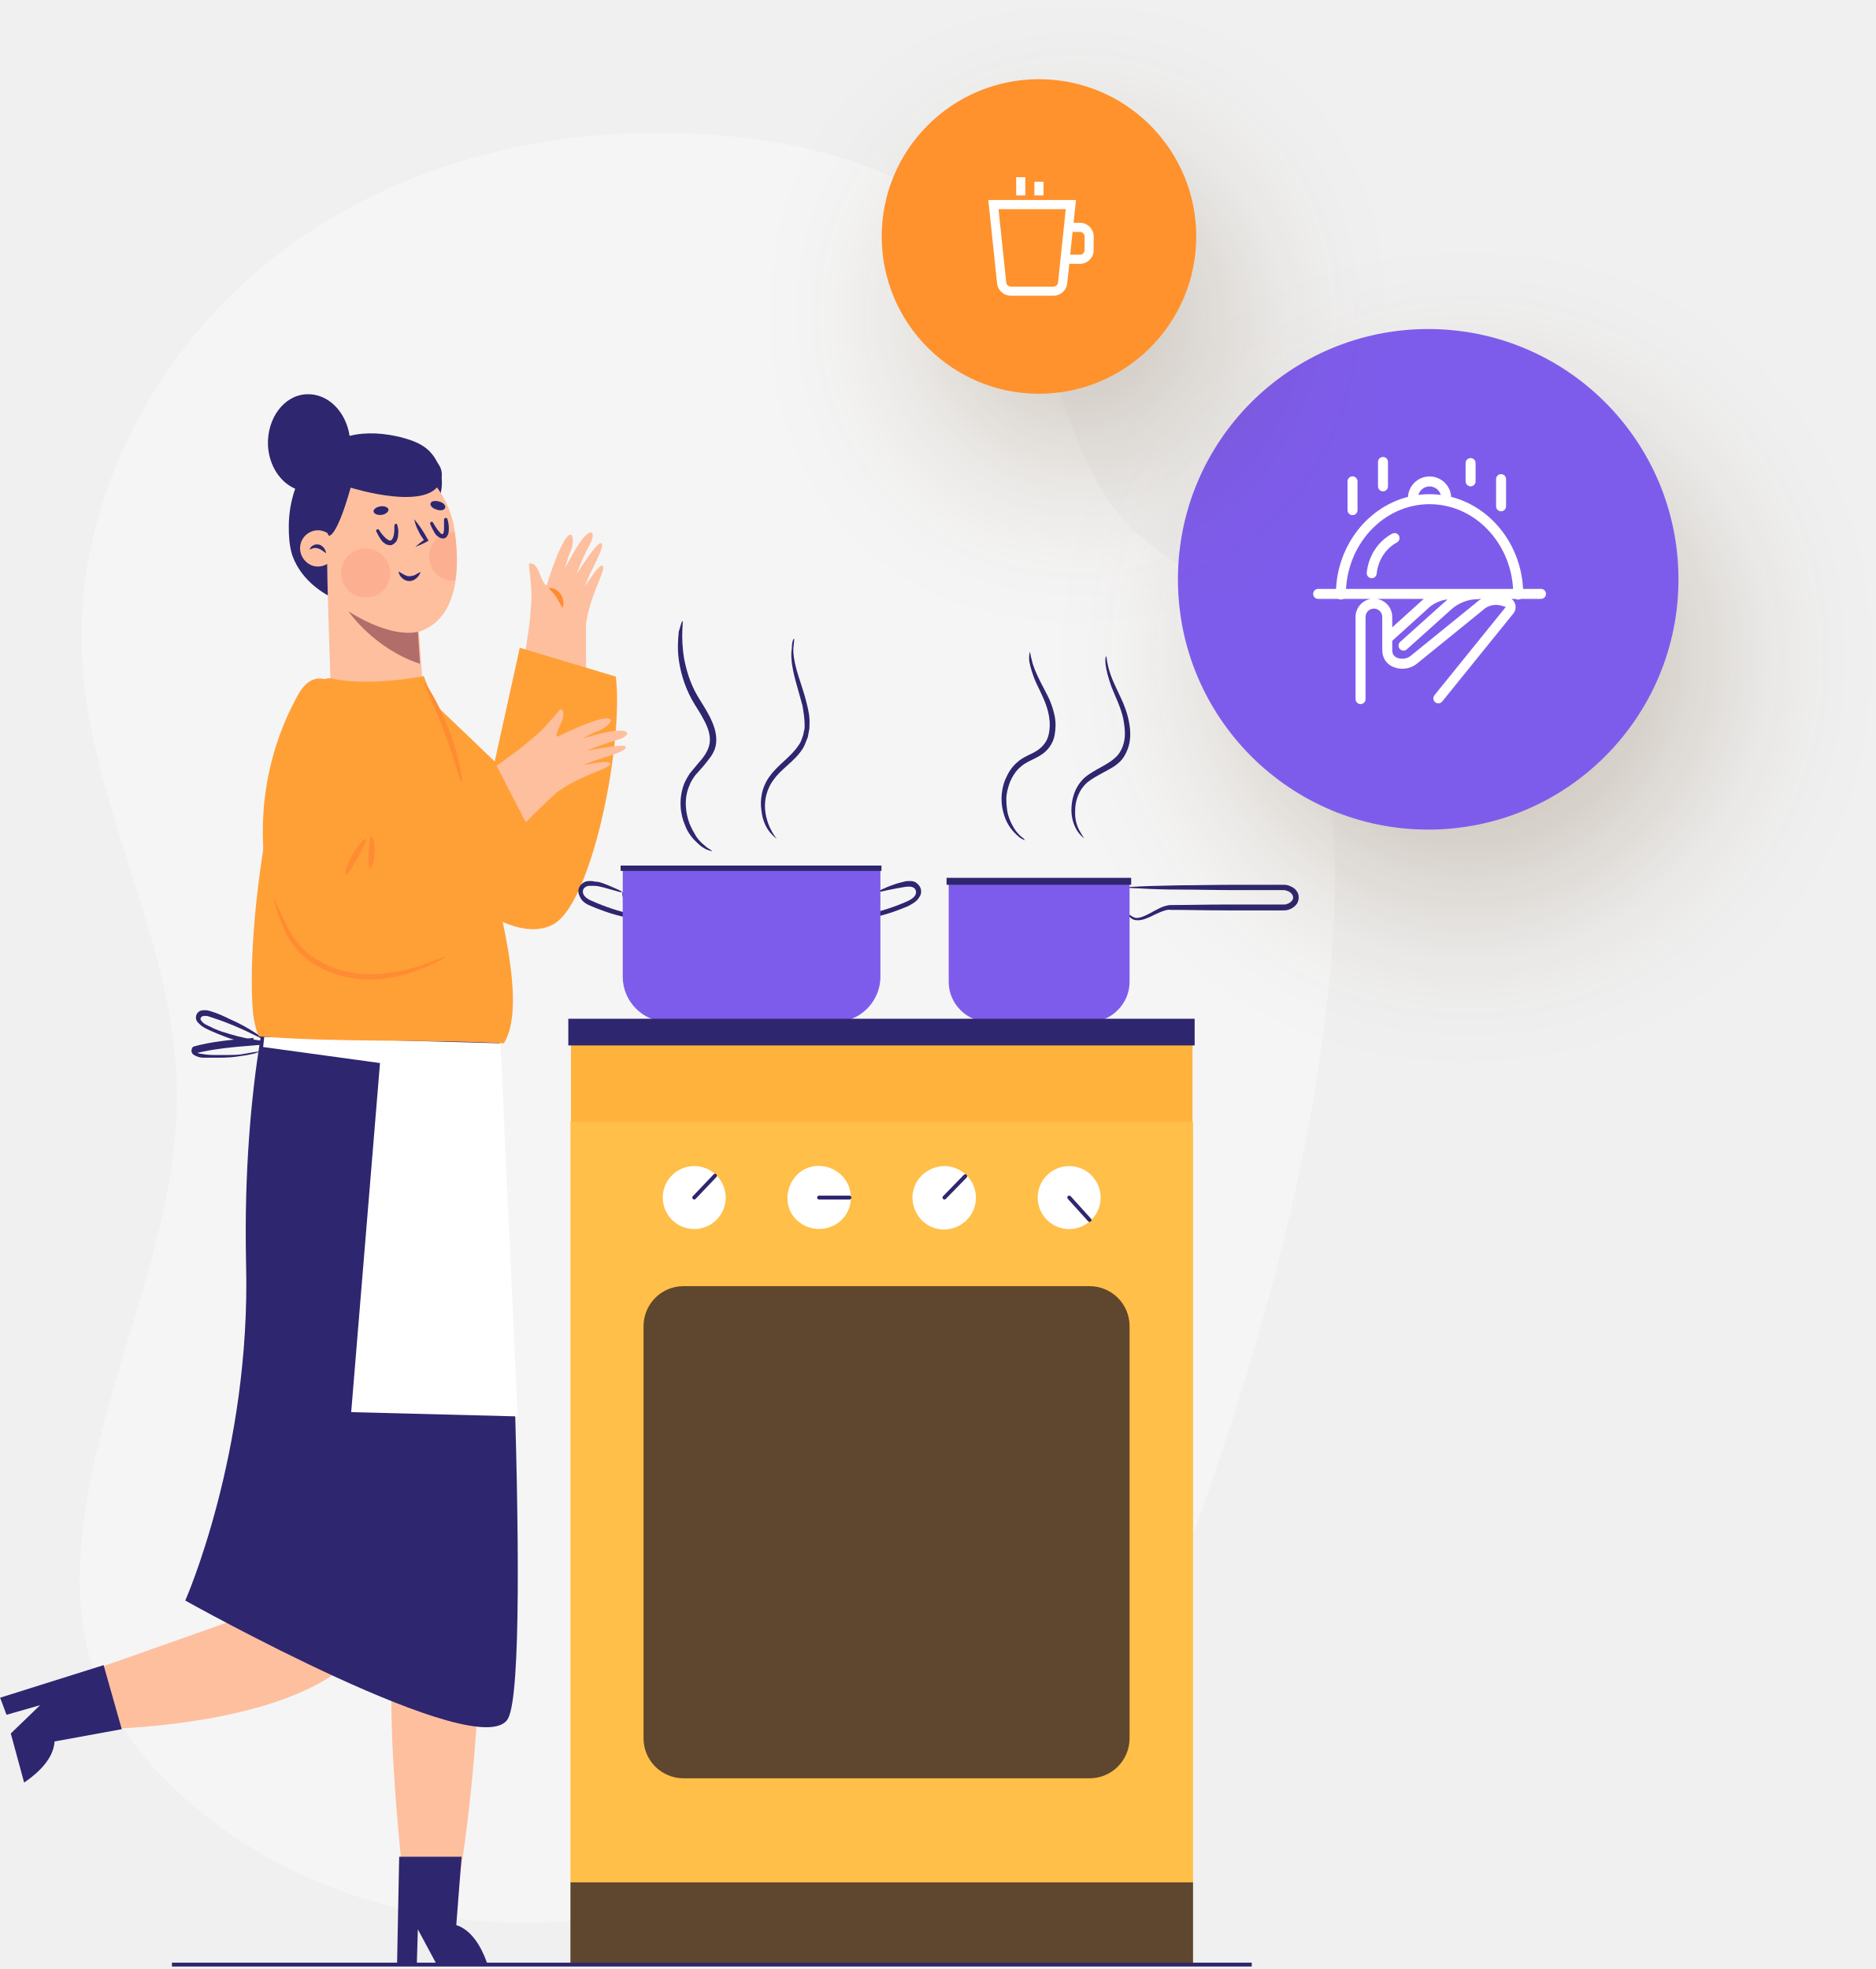
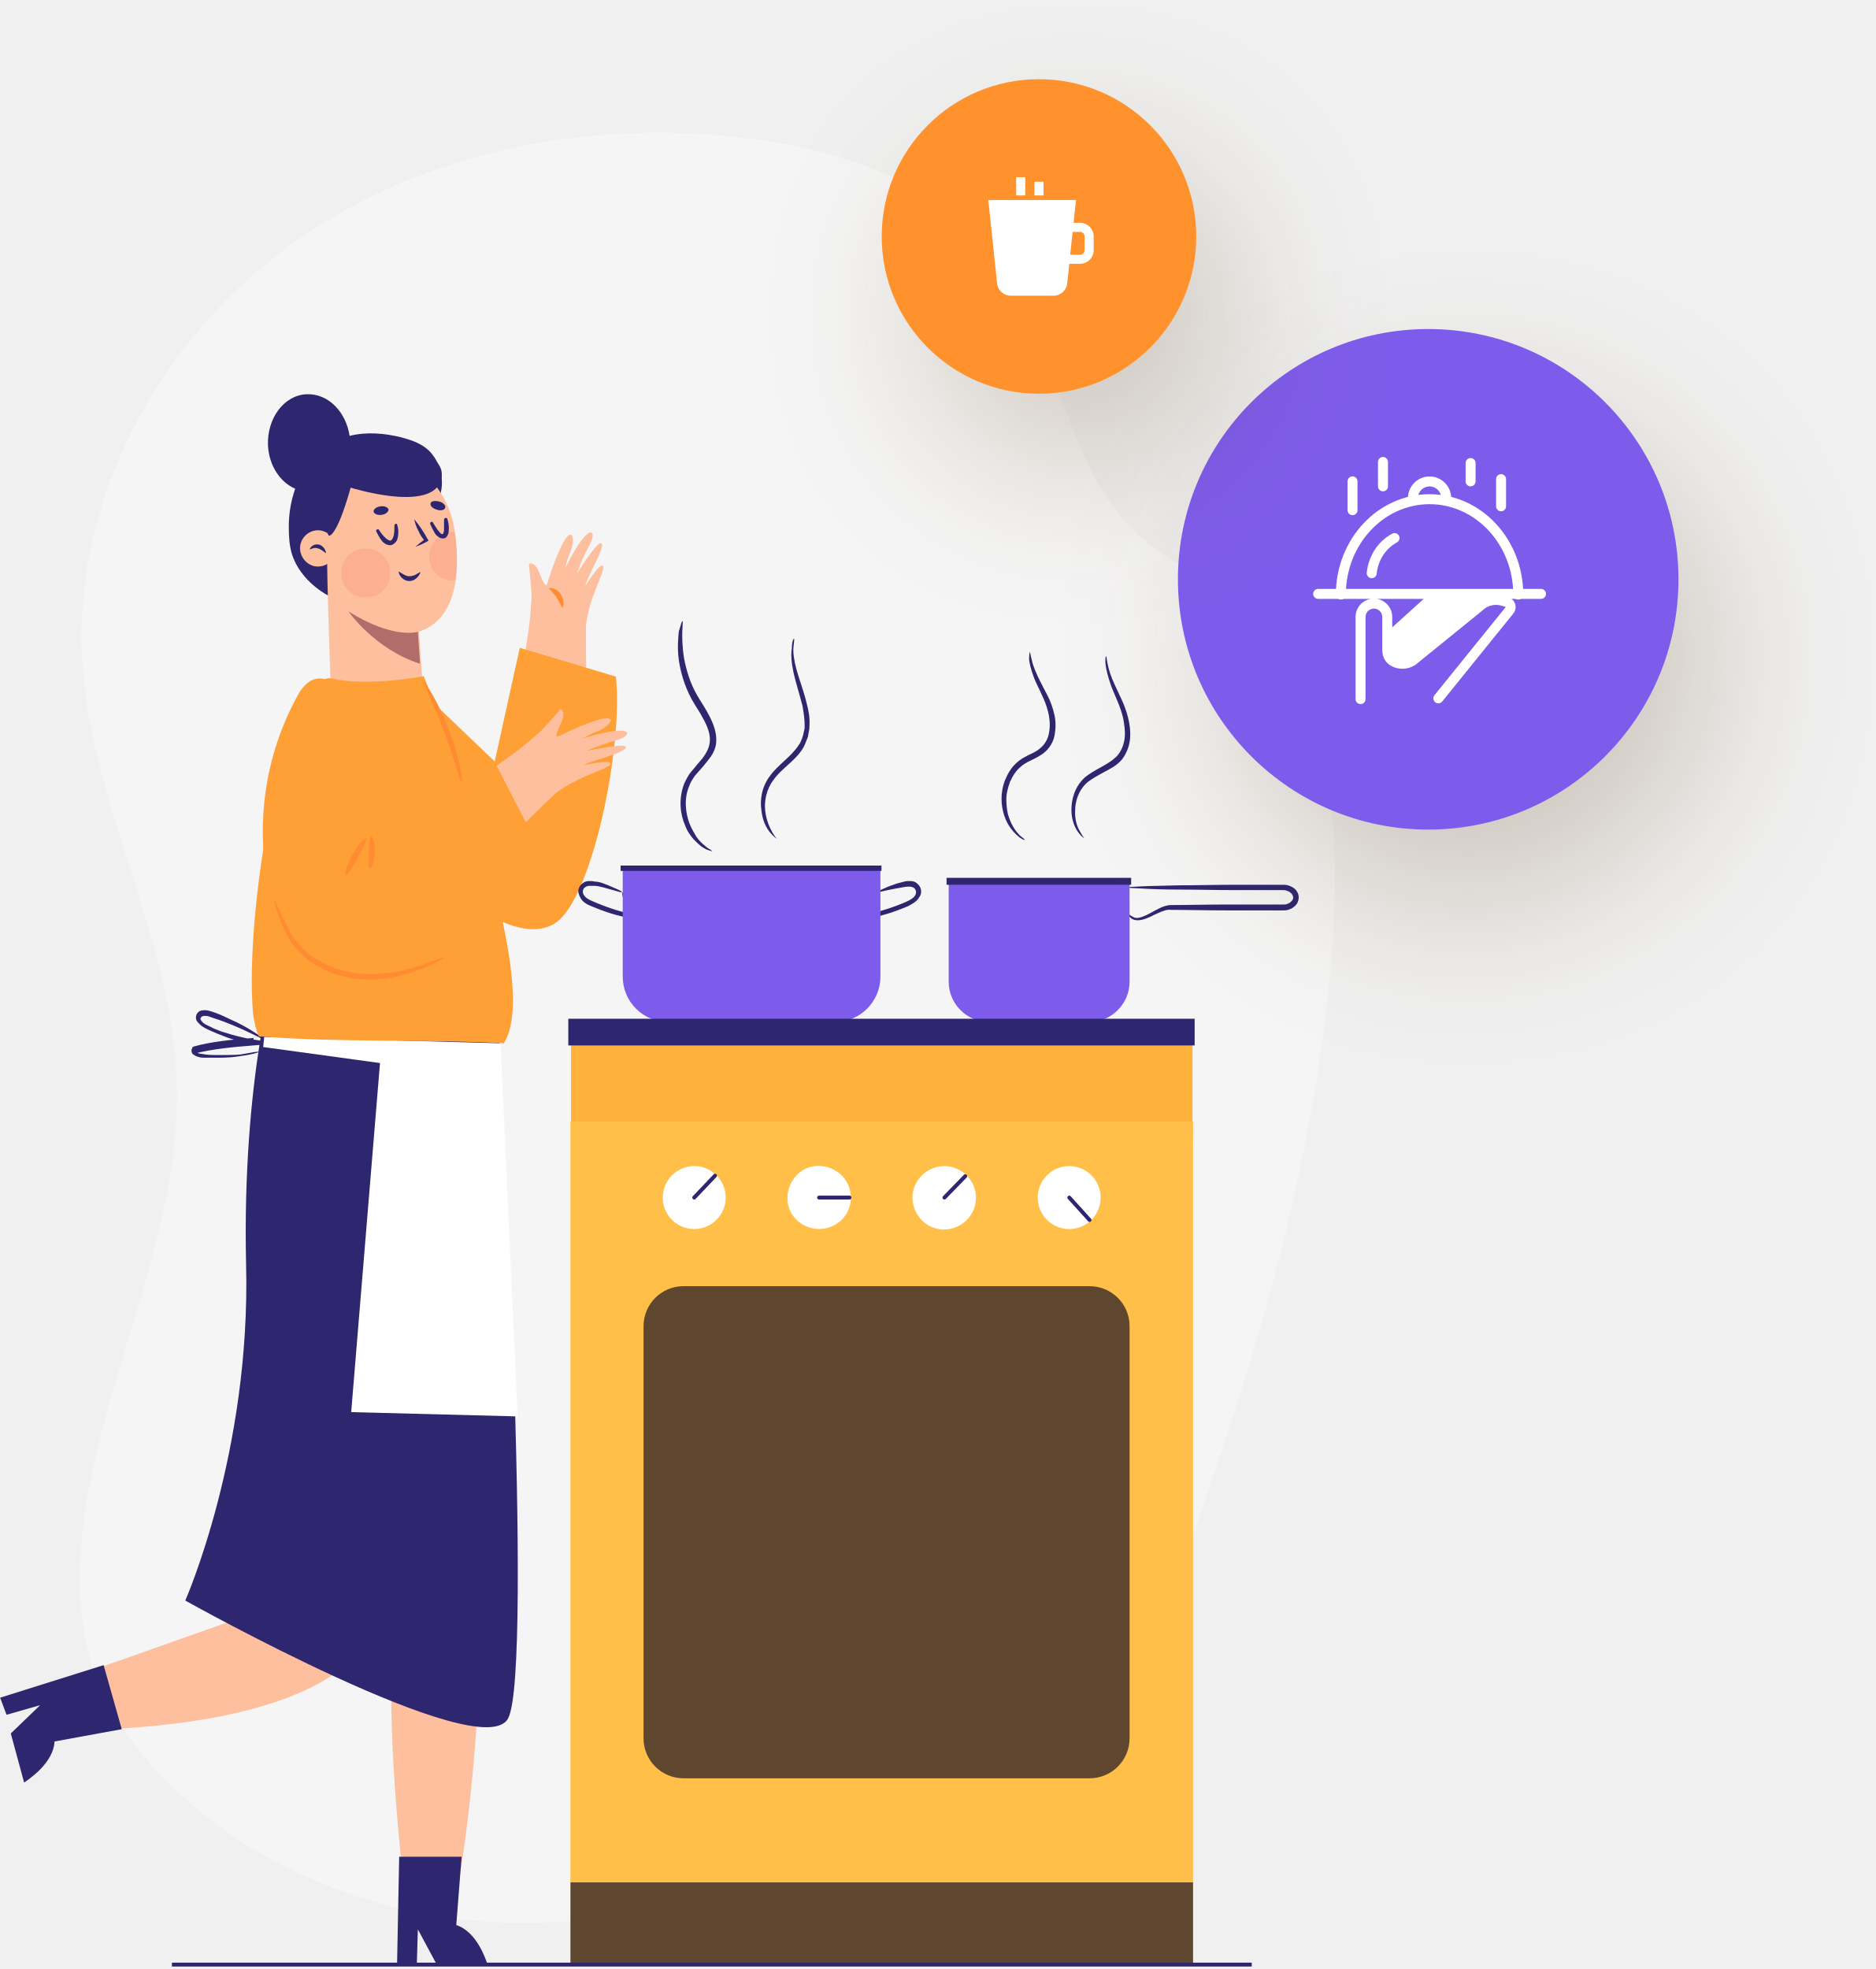
<svg xmlns="http://www.w3.org/2000/svg" width="483" height="507" viewBox="0 0 483 507" fill="none">
  <g opacity="0.35">
    <path d="M317.376 154.566C309.683 148.381 300.479 144.395 293.198 137.798C273.553 119.931 273.003 88.594 257.342 67.154C243.192 47.912 218.739 39.253 195.11 35.955C153.485 30.182 109.25 38.291 75.043 62.893C40.836 87.495 18.444 129.002 21.191 170.921C23.664 207.892 44.408 241.84 45.507 278.811C46.743 318.394 25.45 355.366 21.191 394.811C19.955 406.356 20.229 418.176 23.801 429.171C28.197 442.503 37.264 453.91 47.842 463.256C94.138 504.626 171.069 505.863 218.602 465.868L282.345 461.057C310.232 389.451 338.532 316.333 343.34 239.504C345.264 208.854 341.417 173.945 317.376 154.566Z" fill="white" />
  </g>
  <path d="M119.277 318.669C119.277 318.669 131.366 413.09 117.079 490.744L104.715 491.294C104.715 491.294 98.808 446.076 101.418 421.612C102.242 413.228 102.105 404.706 101.143 396.323C98.67 375.019 95.785 338.735 95.785 338.735L119.277 318.669Z" fill="#FEBF9F" />
  <path d="M107.323 506L107.598 496.791L112.544 506H125.594C125.045 504.35 122.71 497.341 117.489 495.692L118.863 478.099H102.79L102.24 506H107.323Z" fill="#2E266F" />
  <path d="M71.738 334.749C71.738 334.749 75.309 412.54 69.952 413.915C64.594 415.289 23.518 430.545 13.902 433.156L14.177 445.389C14.177 445.389 84.239 447.863 96.74 418.863L103.884 343.408L71.738 334.749Z" fill="#FEBF9F" />
  <path d="M1.68 441.54L10.335 439.066L2.779 446.351L6.213 458.995C7.587 458.033 13.769 453.91 14.044 448.412L31.353 445.251L26.682 428.758L0.031 437.142L1.68 441.54Z" fill="#2E266F" />
  <path d="M128.622 268.228C128.622 268.228 137.552 430.133 130.821 442.502C124.089 454.872 47.707 412.128 47.707 412.128C47.707 412.128 64.605 373.92 63.368 325.541C62.269 277.162 71.199 248.025 71.199 248.025L128.622 268.228Z" fill="#2E266F" />
  <path d="M66.662 270.84C66.662 270.977 65.014 271.527 61.854 271.939C60.343 272.214 58.42 272.352 56.221 272.352C55.123 272.352 54.023 272.352 52.787 272.352C52.238 272.352 51.551 272.352 50.864 272.077C50.452 271.939 50.177 271.802 49.765 271.527C49.627 271.389 49.353 271.115 49.353 270.84C49.215 270.565 49.353 270.153 49.49 269.878L49.627 269.603L49.902 269.465C54.298 268.228 59.656 267.679 65.288 267.266V268.778C65.014 268.778 64.739 268.641 64.464 268.641C62.129 268.228 59.793 267.679 57.733 266.854C56.634 266.442 55.672 266.029 54.71 265.617C53.749 265.205 52.787 264.792 51.825 264.105C51.413 263.693 50.864 263.281 50.589 262.731C50.314 262.044 50.452 261.219 51.001 260.669C51.551 260.119 52.238 260.119 52.787 260.119C53.337 260.119 53.886 260.257 54.298 260.394C56.084 260.944 57.595 261.631 58.969 262.318C61.854 263.555 63.915 264.792 65.426 265.754C66.937 266.717 67.624 267.266 67.624 267.404C67.487 267.679 64.189 265.617 58.557 263.418C57.183 262.868 55.535 262.318 53.886 261.769C53.199 261.494 52.1 261.494 51.825 261.906C51.688 262.044 51.551 262.318 51.688 262.593C51.825 262.868 52.1 263.143 52.375 263.418C53.062 263.968 54.023 264.243 54.985 264.792C55.947 265.205 56.908 265.617 58.007 265.892C60.068 266.579 62.266 267.129 64.464 267.541C64.739 267.541 65.014 267.679 65.288 267.679L71.882 268.641L65.288 269.19C59.656 269.603 54.573 270.153 50.177 271.252L50.589 270.84C50.589 270.84 50.452 270.84 50.589 270.84C50.589 270.84 50.589 270.84 50.727 270.977C50.864 271.115 51.139 271.252 51.276 271.252C51.688 271.39 52.375 271.389 52.925 271.527C54.161 271.664 55.26 271.664 56.359 271.664C58.42 271.664 60.343 271.664 61.854 271.527C64.876 270.977 66.525 270.702 66.662 270.84Z" fill="#2E266F" />
  <path d="M68.039 266.991L128.897 268.641L133.293 364.711L90.432 363.612L97.85 273.726L67.764 269.603L68.039 266.991Z" fill="white" />
  <path d="M110.354 115.945C108.431 114.158 105.958 113.333 103.485 112.646C99.089 111.547 94.418 111.134 90.022 112.234C89.06 105.912 84.389 101.239 78.894 101.514C73.125 101.789 68.728 107.698 69.003 114.708C69.278 119.931 72.163 124.191 76.01 125.841C74.91 129.002 74.361 132.3 74.361 135.599C74.361 138.073 74.498 140.409 75.185 142.746C76.834 147.694 80.818 151.542 85.489 153.878C87.274 154.84 89.472 155.528 91.121 154.428L94.281 141.371C98.402 140.684 102.523 139.447 105.958 137.111C109.392 134.774 112.277 131.338 113.376 127.352C114.475 123.504 113.376 118.831 110.354 115.945Z" fill="#2E266F" />
  <path d="M116.95 135.874C115.576 127.352 107.059 113.059 92.085 121.855C87.276 124.604 85.353 129.689 84.391 134.912C83.704 138.623 85.078 174.357 85.078 174.357C86.315 188.651 107.883 192.087 108.707 174.632L107.883 162.675C118.461 159.101 118.461 145.357 116.95 135.874Z" fill="#FEBF9F" />
  <path d="M107.608 162.675C107.608 162.675 101.426 164.736 89.749 157.452C89.749 157.452 96.343 167.073 108.158 170.921L107.608 162.675Z" fill="#B06D6A" />
  <path d="M87.824 147.556C87.824 150.992 90.571 153.878 94.143 153.878C97.715 153.878 100.463 151.13 100.463 147.556C100.463 144.12 97.715 141.234 94.143 141.234C90.571 141.234 87.824 144.12 87.824 147.556Z" fill="#FCB091" />
  <path d="M110.491 143.296C110.491 139.86 113.238 136.973 116.81 136.973C116.948 136.973 117.085 136.973 117.085 136.973C117.634 140.959 117.909 145.357 117.222 149.48C117.085 149.48 116.81 149.48 116.673 149.48C113.238 149.618 110.491 146.732 110.491 143.296Z" fill="#FCB091" />
  <path d="M77.382 140.134C76.833 142.608 78.344 145.082 80.817 145.769C83.289 146.319 85.762 144.807 86.449 142.333C86.999 139.859 85.487 137.386 83.015 136.698C80.542 136.011 77.932 137.66 77.382 140.134Z" fill="#FEBF9F" />
  <path d="M83.974 142.471C83.15 141.921 82.6 141.372 81.913 141.234C81.226 140.959 80.677 141.097 79.715 141.509C79.853 141.097 80.127 140.684 80.677 140.41C81.089 140.135 81.776 140.135 82.325 140.272C83.287 140.684 83.837 141.509 83.974 142.471Z" fill="#2E266F" />
  <path d="M108.29 147.281C108.153 147.831 107.741 148.381 107.329 148.793C106.916 149.205 106.23 149.618 105.405 149.618C104.718 149.618 104.031 149.343 103.482 148.793C103.07 148.381 102.658 147.831 102.658 147.144C103.757 147.831 104.581 148.381 105.405 148.381C105.817 148.381 106.23 148.243 106.779 148.106C107.191 147.831 107.741 147.556 108.29 147.281Z" fill="#2E266F" />
  <path d="M106.645 133.675C108.018 135.324 109.117 136.973 110.079 138.76L110.354 139.172L109.942 139.447C108.98 139.997 108.018 140.409 106.919 140.822C107.744 140.134 108.568 139.447 109.53 138.76L109.392 139.31C108.705 138.485 108.156 137.661 107.744 136.698C107.194 135.736 106.919 134.774 106.645 133.675Z" fill="#2E266F" />
  <path d="M102.249 135.049C102.524 135.874 102.661 136.836 102.524 137.661C102.524 138.073 102.387 138.623 102.249 139.035C102.112 139.447 101.562 139.997 101.013 140.272C100.463 140.547 99.776 140.272 99.364 140.135C98.952 139.86 98.54 139.585 98.265 139.172C97.716 138.485 97.304 137.661 96.891 136.836C96.754 136.561 96.891 136.424 97.166 136.286C97.304 136.286 97.578 136.286 97.578 136.424C97.991 137.111 98.54 137.798 99.09 138.348C99.639 138.898 100.326 139.31 100.601 139.172C101.013 139.035 101.288 138.348 101.425 137.661C101.562 136.836 101.562 136.011 101.562 135.324C101.562 135.187 101.7 134.912 101.837 134.912C102.112 134.774 102.249 134.912 102.249 135.049Z" fill="#2E266F" />
  <path d="M115.162 133.537C115.437 134.362 115.574 135.187 115.574 136.011C115.574 136.424 115.574 136.836 115.437 137.386C115.3 137.798 115.025 138.485 114.338 138.623C113.651 138.76 112.964 138.348 112.689 138.073C112.277 137.798 112.003 137.386 111.865 137.111C111.453 136.424 111.041 135.599 110.766 134.912C110.766 134.637 110.766 134.499 111.041 134.362C111.178 134.362 111.453 134.362 111.453 134.499C111.865 135.187 112.277 135.874 112.689 136.424C112.964 136.699 113.102 136.973 113.376 137.248C113.651 137.523 113.788 137.523 113.926 137.523C114.063 137.523 114.201 137.386 114.201 137.111C114.338 136.836 114.338 136.424 114.338 136.149C114.338 135.462 114.338 134.637 114.338 133.812C114.338 133.675 114.475 133.4 114.613 133.4C114.887 133.262 115.025 133.4 115.162 133.537Z" fill="#2E266F" />
  <path d="M96.204 131.75C96.341 132.3 97.165 132.713 98.264 132.575C99.363 132.438 100.05 131.75 100.05 131.201C99.913 130.651 99.088 130.239 97.99 130.376C96.891 130.514 96.066 131.201 96.204 131.75Z" fill="#2E266F" />
  <path d="M110.903 129.551C110.629 130.101 111.316 130.926 112.415 131.201C113.376 131.613 114.475 131.338 114.613 130.788C114.887 130.239 114.201 129.414 113.102 129.139C112.003 128.864 111.041 129.002 110.903 129.551Z" fill="#2E266F" />
  <path d="M84.661 137.935C84.661 137.935 86.585 138.76 90.294 125.566C90.294 125.566 111.725 132.3 113.648 123.229C115.709 114.158 90.706 110.035 85.76 118.831L83.7 124.054C81.776 128.589 82.189 133.675 84.661 137.935Z" fill="#2E266F" />
  <path d="M150.881 161.025C151.706 153.603 155.964 147.006 155.277 145.769C154.591 144.532 150.744 150.855 150.744 150.855C151.156 148.381 156.377 140.134 154.728 139.859C153.629 139.585 148.546 147.694 148.546 147.694C148.546 147.694 149.645 144.258 151.843 140.272C153.354 137.386 152.255 137.111 152.255 137.111C150.195 136.698 145.524 146.319 145.524 146.319C145.524 146.319 146.073 143.845 146.897 142.058C147.722 140.272 147.722 137.66 146.897 137.66C144.699 137.798 140.853 150.442 140.853 150.442C140.853 150.442 140.578 151.817 139.067 147.968C137.693 144.12 136.182 145.22 136.182 145.22C136.182 145.22 136.869 151.267 136.869 153.741C136.869 154.428 136.594 157.452 136.457 159.513C136.045 162.949 135.495 166.385 134.946 169.821C141.54 172.02 144.837 172.845 151.019 175.869C150.881 170.921 150.881 165.836 150.881 161.025Z" fill="#FEBF9F" />
  <path d="M141.265 151.404C142.502 151.267 143.738 151.954 144.425 153.054C145.112 154.153 145.249 155.528 144.837 156.627C144.562 156.077 144.288 155.528 144.013 155.115C143.738 154.703 143.601 154.291 143.326 153.878C143.051 153.466 142.776 153.054 142.364 152.641C141.952 152.229 141.677 151.817 141.265 151.404Z" fill="#FF8C32" />
  <path d="M133.846 166.798L158.574 174.22C158.574 174.22 158.712 175.182 158.849 177.793C159.536 196.622 152.117 230.982 143.325 237.442C133.709 244.589 108.844 230.982 95.243 191.4C91.809 181.504 104.035 173.807 111.591 180.954L127.39 196.073L133.846 166.798Z" fill="#FFA037" />
  <path d="M66.668 266.854C87.55 268.503 108.843 267.541 129.725 268.641C139.204 254.072 117.498 195.66 109.118 174.082C101.425 175.594 90.847 176.144 85.214 174.632C73.263 173.67 62.822 234.556 65.157 260.944C65.432 263.006 65.844 265.067 66.668 266.854Z" fill="#FFA037" />
  <path d="M118.871 201.433C118.459 201.57 117.086 195.523 114.338 188.376C111.728 181.229 108.843 175.869 109.118 175.594C109.392 175.457 112.827 180.679 115.574 187.826C118.459 195.248 119.284 201.433 118.871 201.433Z" fill="#FF8C32" />
  <path d="M151.152 193.324C151.152 193.324 154.449 191.812 158.845 190.575C162.005 189.613 161.455 188.651 161.455 188.651C160.219 186.864 150.053 190.162 150.053 190.162C150.053 190.162 152.251 188.788 154.037 188.238C155.823 187.551 157.746 185.764 157.197 185.215C155.548 183.703 143.734 189.613 143.734 189.613C143.734 189.613 142.497 190.3 144.283 186.589C146.069 182.878 144.283 182.603 144.283 182.603C144.283 182.603 140.437 187.276 138.513 188.926C137.964 189.338 135.766 191.262 134.117 192.636C131.37 194.698 128.485 196.76 125.737 198.684C128.76 204.869 130.408 207.892 132.469 214.627C136.041 211.053 139.612 207.48 143.184 204.181C149.229 199.646 156.785 197.997 157.197 196.76C157.609 195.385 150.328 197.034 150.328 197.034C152.388 195.66 162.005 193.736 161.043 192.224C160.494 191.399 151.152 193.324 151.152 193.324Z" fill="#FEBF9F" />
  <path d="M127.25 195.935L139.064 218.888C139.064 218.888 138.515 219.712 136.592 221.636C123.403 235.105 93.593 252.286 83.014 250.499C71.338 248.437 58.561 211.466 76.832 178.755C81.915 169.684 90.708 177.243 90.708 187.689L95.104 218.338L127.25 195.935Z" fill="#FFA037" />
  <path d="M89.059 225.347C88.647 225.21 89.197 222.736 90.708 220.125C92.219 217.513 93.868 215.726 94.28 216.001C94.555 216.276 93.456 218.338 92.082 220.949C90.571 223.423 89.472 225.485 89.059 225.347Z" fill="#FF8C32" />
  <path d="M95.236 223.698C94.824 223.561 94.824 221.774 94.961 219.437C95.099 217.238 95.236 215.314 95.648 215.314C96.06 215.314 96.61 217.238 96.472 219.575C96.335 222.049 95.648 223.835 95.236 223.698Z" fill="#FF8C32" />
  <path d="M114.612 246.376C114.75 246.513 112.002 248.162 107.331 249.949C104.996 250.774 102.111 251.598 98.814 252.011C95.517 252.423 91.808 252.286 87.961 251.323C84.252 250.361 80.818 248.575 78.345 246.376C75.735 244.177 74.086 241.428 73.124 239.229C72.025 236.892 71.476 234.968 71.064 233.731C70.652 232.357 70.514 231.669 70.652 231.669C70.789 231.669 71.064 232.357 71.613 233.594C72.163 234.831 72.987 236.755 74.086 238.816C75.185 241.015 76.834 243.352 79.306 245.414C81.779 247.475 84.939 249.124 88.511 249.949C92.083 250.911 95.654 251.049 98.814 250.636C101.974 250.361 104.859 249.674 107.194 248.987C111.727 247.475 114.475 246.238 114.612 246.376Z" fill="#FF8C32" />
  <path d="M160.216 229.745C160.354 229.608 161.315 231.807 162.826 235.655L163.101 236.48L162.139 236.342C159.254 235.93 155.82 234.83 152.248 233.319C151.149 232.906 149.913 232.219 149.363 230.982C149.089 230.432 148.814 229.745 148.951 229.058C149.089 228.371 149.501 227.821 150.05 227.409C150.6 226.996 151.149 226.859 151.699 226.859C152.248 226.859 152.66 226.859 153.073 226.996C154.034 226.996 154.858 227.271 155.545 227.546C157.056 228.096 158.155 228.646 158.842 228.921C159.804 229.333 160.216 229.608 160.216 229.745C160.079 229.745 159.667 229.745 158.842 229.47C157.881 229.195 156.782 228.921 155.408 228.508C154.721 228.371 153.897 228.096 153.073 228.096C152.66 228.096 152.111 228.096 151.699 228.096C151.287 228.096 151.012 228.233 150.6 228.508C150.05 228.921 149.913 229.745 150.325 230.432C150.737 231.12 151.561 231.669 152.66 232.082C156.095 233.594 159.529 234.693 162.139 235.243L161.59 235.93C160.628 232.357 160.079 229.883 160.216 229.745Z" fill="#2E266F" />
  <path d="M225.882 229.745C226.019 229.883 225.47 232.357 224.371 236.067L223.821 235.38C226.432 234.693 229.866 233.731 233.3 232.219C234.262 231.807 235.224 231.257 235.636 230.57C236.048 229.883 235.911 229.058 235.361 228.646C234.812 228.233 233.987 228.233 233.026 228.371C232.201 228.508 231.377 228.646 230.69 228.783C227.668 229.333 225.882 229.883 225.882 229.745C225.882 229.608 227.531 228.646 230.416 227.684C231.102 227.409 231.927 227.271 232.888 226.996C233.3 226.859 233.85 226.859 234.399 226.859C234.949 226.859 235.636 226.996 236.048 227.409C236.598 227.821 237.01 228.371 237.147 229.058C237.284 229.745 237.147 230.432 236.735 230.982C236.048 232.219 234.812 232.769 233.85 233.319C230.278 234.83 226.844 235.93 223.959 236.342L222.997 236.48L223.272 235.655C224.783 231.807 225.745 229.47 225.882 229.745Z" fill="#2E266F" />
  <path d="M215.029 263.143H172.03C165.573 263.143 160.353 257.92 160.353 251.461V223.423H226.706V251.461C226.706 257.92 221.486 263.143 215.029 263.143Z" fill="#7E5CEB" />
  <path d="M226.98 222.873H159.803V224.248H226.98V222.873Z" fill="#2E266F" />
  <path d="M175.742 159.925C176.017 159.925 175.193 163.636 176.155 169.546C176.704 172.433 177.666 175.869 179.589 179.167C180.551 180.816 181.787 182.603 182.749 184.527C183.71 186.451 184.672 188.788 184.397 191.399C184.26 192.636 183.71 193.873 183.023 194.835C182.337 195.797 181.65 196.622 180.963 197.447C180.276 198.271 179.589 198.958 178.902 199.783C178.353 200.608 177.803 201.432 177.528 202.257C176.017 205.693 176.567 209.404 177.528 212.015C178.078 213.39 178.765 214.489 179.314 215.451C180.001 216.413 180.688 217.101 181.375 217.65C181.65 217.925 181.924 218.063 182.199 218.338C182.474 218.475 182.611 218.612 182.886 218.75C183.298 219.025 183.436 219.162 183.436 219.162C183.436 219.162 183.161 219.162 182.749 219.025C182.474 218.887 182.337 218.887 181.924 218.75C181.65 218.612 181.237 218.338 180.963 218.2C180.276 217.788 179.452 216.963 178.627 216.138C177.803 215.176 176.979 214.077 176.429 212.565C175.193 209.816 174.643 205.83 176.155 201.845C176.567 200.883 177.116 199.921 177.666 199.096C178.353 198.271 179.039 197.447 179.726 196.622C181.1 195.11 182.474 193.323 182.749 191.262C183.023 189.2 182.199 187.139 181.237 185.352C180.276 183.428 179.039 181.778 178.078 179.992C176.155 176.418 175.193 172.845 174.781 169.821C174.369 166.797 174.643 164.324 174.781 162.674C175.33 160.75 175.605 159.788 175.742 159.925Z" fill="#2E266F" />
  <path d="M204.453 164.461C204.59 164.461 204.453 165.286 204.316 166.66C204.178 168.034 204.453 170.096 205.14 172.57C205.827 175.044 206.926 177.793 207.75 181.229C208.162 182.878 208.574 184.665 208.437 186.726C208.437 187.276 208.437 187.688 208.299 188.238C208.162 188.788 208.162 189.2 208.025 189.75C207.613 190.712 207.338 191.674 206.788 192.636C205.689 194.423 204.178 195.797 202.804 197.034C201.431 198.271 200.194 199.371 199.233 200.745C197.309 203.219 196.76 206.38 197.035 208.717C197.309 211.191 198.134 212.977 198.82 214.214C199.507 215.451 200.057 216.001 200.057 216.001C200.057 216.001 199.37 215.589 198.408 214.489C197.447 213.39 196.348 211.465 196.073 208.717C195.661 206.105 196.073 202.669 198.271 199.783C200.332 196.897 203.766 194.835 205.689 191.812C206.239 191.124 206.514 190.162 206.788 189.338C206.926 188.925 206.926 188.513 207.063 188.101C207.2 187.688 207.2 187.276 207.2 186.864C207.2 185.077 206.926 183.428 206.651 181.778C205.827 178.617 204.865 175.594 204.316 173.12C203.766 170.508 203.629 168.447 203.903 166.935C203.903 165.148 204.316 164.461 204.453 164.461Z" fill="#2E266F" />
  <path d="M289.353 234.556C289.353 234.556 289.628 234.693 290.177 235.105C290.727 235.38 291.413 236.068 292.375 236.342C293.337 236.48 294.71 235.93 296.222 235.105C296.909 234.693 297.733 234.281 298.557 233.869C299.381 233.456 300.48 233.044 301.579 233.044C305.701 233.044 310.646 232.906 316.141 232.906C318.889 232.906 321.774 232.906 324.796 232.906C326.307 232.906 327.818 232.906 329.329 232.906H330.429C330.841 232.906 331.115 232.906 331.39 232.769C331.94 232.632 332.489 232.219 332.764 231.807C333.451 230.845 332.489 229.608 331.253 229.333C330.978 229.196 330.703 229.196 330.291 229.196H329.192C328.368 229.196 327.681 229.196 326.994 229.196C323.972 229.196 321.087 229.196 318.339 229.196C312.844 229.196 307.899 229.058 303.777 229.058C299.656 229.058 296.222 228.921 293.886 228.783C291.551 228.646 290.314 228.646 290.314 228.508C290.314 228.371 291.551 228.371 293.886 228.233C296.222 228.096 299.519 228.096 303.777 227.959C307.899 227.959 312.844 227.821 318.339 227.821C321.087 227.821 323.972 227.821 326.994 227.821C327.681 227.821 328.505 227.821 329.192 227.821H330.291C330.703 227.821 331.115 227.821 331.665 227.959C332.489 228.233 333.451 228.646 334 229.608C334.55 230.433 334.55 231.669 334 232.632C333.451 233.456 332.627 234.006 331.665 234.281C331.253 234.418 330.703 234.418 330.291 234.418H329.192C327.681 234.418 326.17 234.418 324.659 234.418C321.636 234.418 318.751 234.418 316.004 234.418C310.509 234.418 305.563 234.281 301.442 234.281C300.48 234.143 299.656 234.556 298.832 234.831C298.008 235.243 297.183 235.518 296.496 235.93C294.985 236.617 293.611 237.167 292.238 236.892C291.551 236.755 291.139 236.342 290.864 236.068C290.452 235.793 290.177 235.518 290.04 235.243C289.628 234.831 289.353 234.556 289.353 234.556Z" fill="#2E266F" />
  <path d="M244.29 226.859V252.835C244.29 258.47 248.961 263.143 254.594 263.143H280.558C286.19 263.143 290.861 258.47 290.861 252.835V226.859H244.29Z" fill="#7E5CEB" />
  <path d="M291.273 226.035H243.741V227.821H291.273V226.035Z" fill="#2E266F" />
  <path d="M265.173 167.897C265.311 167.897 265.311 168.722 265.723 170.096C265.998 171.471 266.822 173.395 267.921 175.594C268.47 176.694 269.157 177.93 269.844 179.305C270.531 180.679 271.081 182.191 271.493 183.978C271.905 185.765 271.905 187.551 271.493 189.613C271.081 191.537 269.707 193.461 267.784 194.561C265.998 195.66 264.212 196.21 262.975 197.31C261.602 198.409 260.777 199.783 260.09 201.295C259.541 202.807 259.129 204.319 259.129 205.693C259.129 207.068 259.266 208.442 259.541 209.679C260.228 212.016 261.327 213.802 262.289 214.764C262.701 215.314 263.25 215.589 263.525 215.864C263.8 216.139 263.937 216.276 263.937 216.276C263.937 216.276 263.662 216.276 263.388 216.139C263.113 216.001 262.563 215.726 262.014 215.177C260.915 214.215 259.404 212.565 258.579 209.954C258.167 208.717 257.892 207.205 257.892 205.693C257.892 204.182 258.167 202.395 258.854 200.746C259.541 199.096 260.503 197.447 262.014 196.21C263.525 194.836 265.448 194.286 266.959 193.324C268.47 192.362 269.569 190.987 269.982 189.338C270.394 187.689 270.394 186.039 270.119 184.39C269.57 181.229 268.058 178.48 266.959 176.144C265.86 173.807 265.311 171.746 265.036 170.234C264.899 168.722 265.173 167.897 265.173 167.897Z" fill="#2E266F" />
  <path d="M284.818 168.997C284.955 168.997 284.955 169.821 285.23 171.058C285.505 172.433 286.054 174.22 287.153 176.556C288.115 178.755 289.626 181.366 290.45 184.665C290.862 186.314 291.137 188.101 291 190.025C290.862 191.949 290.176 193.874 288.939 195.523C287.565 197.172 285.78 197.997 284.268 198.821C282.757 199.646 281.246 200.471 280.01 201.433C277.674 203.494 276.85 206.381 276.85 208.717C276.713 211.054 277.4 212.978 278.086 214.077C278.773 215.314 279.185 215.864 279.185 215.864C279.185 215.864 278.499 215.452 277.674 214.352C276.85 213.253 275.888 211.191 275.888 208.58C275.888 206.106 276.575 202.807 279.185 200.333C281.796 197.997 285.505 197.035 287.84 194.423C288.939 193.049 289.489 191.4 289.626 189.75C289.763 188.101 289.489 186.452 289.214 184.94C288.527 181.916 287.153 179.305 286.192 176.831C285.367 174.494 284.818 172.433 284.681 171.058C284.543 169.821 284.681 168.997 284.818 168.997Z" fill="#2E266F" />
  <path d="M307.071 268.778H147.026V294.067H307.071V268.778Z" fill="#FFB23C" />
  <path d="M307.622 262.319H146.341V269.191H307.622V262.319Z" fill="#2E266F" />
  <path d="M307.209 288.845H146.89V484.697H307.209V288.845Z" fill="#FFBF48" />
  <path d="M307.209 484.697H146.89V506H307.209V484.697Z" fill="#5F462E" />
  <path d="M280.559 457.896H176.015C170.383 457.896 165.712 453.361 165.712 447.588V341.484C165.712 335.849 170.245 331.176 176.015 331.176H280.559C286.192 331.176 290.863 335.712 290.863 341.484V447.588C290.863 453.223 286.329 457.896 280.559 457.896Z" fill="#5F462E" />
  <path d="M178.762 316.47C183.239 316.47 186.868 312.839 186.868 308.361C186.868 303.883 183.239 300.252 178.762 300.252C174.286 300.252 170.657 303.883 170.657 308.361C170.657 312.839 174.286 316.47 178.762 316.47Z" fill="white" />
  <path d="M184.121 302.726L178.763 308.361" stroke="#2E266F" stroke-miterlimit="10" stroke-linecap="round" />
  <path d="M216.542 314.271C213.245 317.295 208.162 317.157 205.003 313.996C201.843 310.835 202.118 305.612 205.277 302.451C208.437 299.29 213.657 299.565 216.817 302.726C219.977 306.025 219.839 311.247 216.542 314.271Z" fill="white" />
  <path d="M218.738 308.361H210.908" stroke="#2E266F" stroke-miterlimit="10" stroke-linecap="round" />
  <path d="M251.298 308.636C251.16 313.171 247.451 316.607 242.918 316.607C238.384 316.47 234.95 312.759 234.95 308.224C235.087 303.688 238.796 300.252 243.33 300.252C247.863 300.389 251.435 304.1 251.298 308.636Z" fill="white" />
  <path d="M248.55 302.863L243.192 308.361" stroke="#2E266F" stroke-miterlimit="10" stroke-linecap="round" />
  <path d="M280.588 314.522C283.985 311.606 284.377 306.487 281.462 303.088C278.548 299.689 273.431 299.297 270.033 302.213C266.636 305.129 266.244 310.248 269.159 313.647C272.073 317.046 277.19 317.438 280.588 314.522Z" fill="white" />
  <path d="M280.557 314.133L275.337 308.361" stroke="#2E266F" stroke-miterlimit="10" stroke-linecap="round" />
  <path d="M44.272 505.863H322.323" stroke="#2E266F" stroke-miterlimit="10" />
  <g filter="url(#filter0_d_8_159)">
    <rect x="303.316" y="84.724" width="128.889" height="128.889" rx="64.445" fill="#7E5CEB" />
    <path d="M390.949 154.373C390.24 154.373 389.664 153.797 389.664 153.088C389.664 140.259 379.995 129.821 368.11 129.821C356.225 129.821 346.556 140.259 346.556 153.088C346.556 153.797 345.982 154.373 345.272 154.373C344.562 154.373 343.987 153.797 343.987 153.088C343.987 138.842 354.809 127.252 368.11 127.252C381.412 127.252 392.234 138.842 392.234 153.088C392.234 153.797 391.659 154.373 390.949 154.373Z" fill="white" />
    <path d="M372.396 129.535C371.687 129.535 371.112 128.96 371.112 128.251C371.112 126.595 369.77 125.253 368.114 125.253C366.459 125.253 365.117 126.595 365.117 128.251C365.117 128.96 364.542 129.535 363.832 129.535C363.123 129.535 362.547 128.96 362.547 128.251C362.547 125.176 365.04 122.684 368.114 122.684C371.189 122.684 373.681 125.176 373.681 128.251C373.681 128.96 373.106 129.535 372.396 129.535Z" fill="white" />
    <path d="M353.218 148.883C352.855 148.884 352.508 148.73 352.264 148.46C352.02 148.19 351.901 147.83 351.938 147.468C352.379 143.148 354.825 139.39 358.48 137.417C358.885 137.196 359.376 137.209 359.768 137.45C360.16 137.691 360.394 138.123 360.38 138.583C360.366 139.043 360.107 139.46 359.701 139.677C356.795 141.246 354.849 144.256 354.495 147.728C354.428 148.383 353.877 148.882 353.218 148.883Z" fill="white" />
-     <path fill-rule="evenodd" clipRule="evenodd" d="M349.057 158.839V180.017C349.057 180.727 349.632 181.302 350.342 181.302C351.051 181.302 351.626 180.727 351.626 180.017V158.839C351.64 157.659 352.6 156.71 353.779 156.71C354.959 156.71 355.919 157.659 355.933 158.839V167.325C355.933 169.475 357.008 171.069 358.962 171.814C361.096 172.614 363.499 172.156 365.188 170.626L365.329 170.501L381.633 157.27C381.667 157.244 381.699 157.215 381.729 157.184C383.009 155.919 384.873 155.445 386.602 155.947L387.649 156.249C387.676 156.253 387.697 156.274 387.703 156.301C387.712 156.322 387.705 156.348 387.687 156.362C387.665 156.385 387.644 156.409 387.625 156.433L369.374 179.013C368.928 179.564 369.014 180.373 369.566 180.819C370.118 181.265 370.927 181.18 371.373 180.628L389.597 158.081C390.093 157.53 390.334 156.796 390.262 156.059C390.19 155.322 389.81 154.649 389.217 154.205H396.806C397.516 154.205 398.09 153.63 398.09 152.921C398.09 152.211 397.516 151.636 396.806 151.636H339.424C338.714 151.636 338.139 152.211 338.139 152.921C338.139 153.63 338.714 154.205 339.424 154.205H353.022C350.744 154.571 349.065 156.532 349.057 158.839ZM354.534 154.205H366.633C366.309 154.464 365.998 154.74 365.704 155.033L358.499 161.539V158.838C358.49 156.531 356.812 154.57 354.534 154.205ZM363.683 168.524L379.963 155.314C380.402 154.886 380.892 154.513 381.422 154.205H381.06C380.924 154.253 380.78 154.278 380.636 154.278C377.963 154.273 375.392 155.301 373.458 157.146L373.43 157.171L362.244 167.209C361.714 167.671 360.912 167.622 360.443 167.099C359.973 166.576 360.012 165.773 360.528 165.297L371.702 155.271C372 154.989 372.309 154.722 372.628 154.471C372.613 154.433 372.599 154.393 372.587 154.354C370.661 154.61 368.873 155.494 367.5 156.869C367.484 156.886 367.467 156.902 367.45 156.917L358.498 165.001V167.325C358.498 168.422 358.908 169.045 359.873 169.413C361.113 169.859 362.498 169.587 363.477 168.705L363.64 168.56L363.683 168.524Z" fill="white" />
+     <path fillRule="evenodd" clipRule="evenodd" d="M349.057 158.839V180.017C349.057 180.727 349.632 181.302 350.342 181.302C351.051 181.302 351.626 180.727 351.626 180.017V158.839C351.64 157.659 352.6 156.71 353.779 156.71C354.959 156.71 355.919 157.659 355.933 158.839V167.325C355.933 169.475 357.008 171.069 358.962 171.814C361.096 172.614 363.499 172.156 365.188 170.626L365.329 170.501L381.633 157.27C381.667 157.244 381.699 157.215 381.729 157.184C383.009 155.919 384.873 155.445 386.602 155.947L387.649 156.249C387.676 156.253 387.697 156.274 387.703 156.301C387.712 156.322 387.705 156.348 387.687 156.362C387.665 156.385 387.644 156.409 387.625 156.433L369.374 179.013C368.928 179.564 369.014 180.373 369.566 180.819C370.118 181.265 370.927 181.18 371.373 180.628L389.597 158.081C390.093 157.53 390.334 156.796 390.262 156.059C390.19 155.322 389.81 154.649 389.217 154.205H396.806C397.516 154.205 398.09 153.63 398.09 152.921C398.09 152.211 397.516 151.636 396.806 151.636H339.424C338.714 151.636 338.139 152.211 338.139 152.921C338.139 153.63 338.714 154.205 339.424 154.205H353.022C350.744 154.571 349.065 156.532 349.057 158.839ZM354.534 154.205H366.633C366.309 154.464 365.998 154.74 365.704 155.033L358.499 161.539V158.838C358.49 156.531 356.812 154.57 354.534 154.205ZM363.683 168.524L379.963 155.314C380.402 154.886 380.892 154.513 381.422 154.205H381.06C380.924 154.253 380.78 154.278 380.636 154.278C377.963 154.273 375.392 155.301 373.458 157.146L373.43 157.171L362.244 167.209C361.714 167.671 360.912 167.622 360.443 167.099C359.973 166.576 360.012 165.773 360.528 165.297L371.702 155.271C372 154.989 372.309 154.722 372.628 154.471C372.613 154.433 372.599 154.393 372.587 154.354C370.661 154.61 368.873 155.494 367.5 156.869C367.484 156.886 367.467 156.902 367.45 156.917L358.498 165.001V167.325C358.498 168.422 358.908 169.045 359.873 169.413C361.113 169.859 362.498 169.587 363.477 168.705L363.64 168.56L363.683 168.524Z" fill="white" />
    <path d="M377.395 119.234V123.944C377.395 124.654 377.971 125.229 378.68 125.229C379.39 125.229 379.965 124.654 379.965 123.944V119.234C379.965 118.525 379.39 117.949 378.68 117.949C377.971 117.949 377.395 118.525 377.395 119.234Z" fill="white" />
    <path d="M354.836 118.948V125.229C354.836 125.938 355.411 126.513 356.121 126.513C356.83 126.513 357.405 125.938 357.405 125.229V118.948C357.405 118.239 356.83 117.663 356.121 117.663C355.411 117.663 354.836 118.239 354.836 118.948Z" fill="white" />
    <path d="M346.988 123.944V131.367C346.988 132.076 347.564 132.651 348.273 132.651C348.983 132.651 349.558 132.076 349.558 131.367V123.944C349.558 123.235 348.983 122.659 348.273 122.659C347.564 122.659 346.988 123.235 346.988 123.944Z" fill="white" />
    <path d="M385.243 123.373V130.367C385.243 131.077 385.818 131.652 386.528 131.652C387.237 131.652 387.812 131.077 387.812 130.367V123.373C387.812 122.664 387.237 122.088 386.528 122.088C385.818 122.088 385.243 122.664 385.243 123.373Z" fill="white" />
  </g>
  <g filter="url(#filter1_d_8_159)">
    <rect x="227.039" y="20.392" width="80.993" height="80.993" rx="40.496" fill="#FF922C" />
-     <path fill-rule="evenodd" clipRule="evenodd" d="M261.664 45.629V50.324H264.012V45.629H261.664ZM266.36 46.803V50.324H268.708V46.803H266.36ZM254.624 52.782L254.477 51.498H277.073L276.926 52.782L276.449 57.367H278.1C280.03 57.367 281.622 58.958 281.622 60.889V64.41C281.622 66.34 280.03 67.931 278.1 67.931H275.349L274.799 72.993C274.611 74.777 273.07 76.148 271.277 76.148H260.273C258.48 76.148 256.939 74.777 256.751 72.993L254.624 52.782ZM257.119 53.846H274.433L272.452 72.737C272.388 73.347 271.888 73.8 271.278 73.8H260.274C259.664 73.8 259.164 73.347 259.1 72.737L257.119 53.846ZM278.103 59.715H276.195L275.572 65.584H278.103C278.768 65.584 279.277 65.075 279.277 64.41V60.889C279.277 60.224 278.768 59.715 278.103 59.715Z" fill="white" />
+     <path fillRule="evenodd" clipRule="evenodd" d="M261.664 45.629V50.324H264.012V45.629H261.664ZM266.36 46.803V50.324H268.708V46.803H266.36ZM254.624 52.782L254.477 51.498H277.073L276.926 52.782L276.449 57.367H278.1C280.03 57.367 281.622 58.958 281.622 60.889V64.41C281.622 66.34 280.03 67.931 278.1 67.931H275.349L274.799 72.993C274.611 74.777 273.07 76.148 271.277 76.148H260.273C258.48 76.148 256.939 74.777 256.751 72.993L254.624 52.782ZM257.119 53.846H274.433L272.452 72.737C272.388 73.347 271.888 73.8 271.278 73.8H260.274C259.664 73.8 259.164 73.347 259.1 72.737L257.119 53.846ZM278.103 59.715H276.195L275.572 65.584H278.103C278.768 65.584 279.277 65.075 279.277 64.41V60.889C279.277 60.224 278.768 59.715 278.103 59.715Z" fill="white" />
  </g>
  <defs>
    <filter id="filter0_d_8_159" x="273.316" y="64.724" width="208.889" height="208.889" filterUnits="userSpaceOnUse" color-interpolation-filters="sRGB">
      <feFlood flood-opacity="0" result="BackgroundImageFix" />
      <feColorMatrix in="SourceAlpha" type="matrix" values="0 0 0 0 0 0 0 0 0 0 0 0 0 0 0 0 0 0 127 0" result="hardAlpha" />
      <feOffset dx="10" dy="20" />
      <feGaussianBlur stdDeviation="20" />
      <feColorMatrix type="matrix" values="0 0 0 0 0.302 0 0 0 0 0.165 0 0 0 0 0 0 0 0 0.2 0" />
      <feBlend mode="normal" in2="BackgroundImageFix" result="effect1_dropShadow_8_159" />
      <feBlend mode="normal" in="SourceGraphic" in2="effect1_dropShadow_8_159" result="shape" />
    </filter>
    <filter id="filter1_d_8_159" x="197.039" y="0.392" width="160.993" height="160.993" filterUnits="userSpaceOnUse" color-interpolation-filters="sRGB">
      <feFlood flood-opacity="0" result="BackgroundImageFix" />
      <feColorMatrix in="SourceAlpha" type="matrix" values="0 0 0 0 0 0 0 0 0 0 0 0 0 0 0 0 0 0 127 0" result="hardAlpha" />
      <feOffset dx="10" dy="20" />
      <feGaussianBlur stdDeviation="20" />
      <feColorMatrix type="matrix" values="0 0 0 0 0.302 0 0 0 0 0.165 0 0 0 0 0 0 0 0 0.2 0" />
      <feBlend mode="normal" in2="BackgroundImageFix" result="effect1_dropShadow_8_159" />
      <feBlend mode="normal" in="SourceGraphic" in2="effect1_dropShadow_8_159" result="shape" />
    </filter>
  </defs>
</svg>
